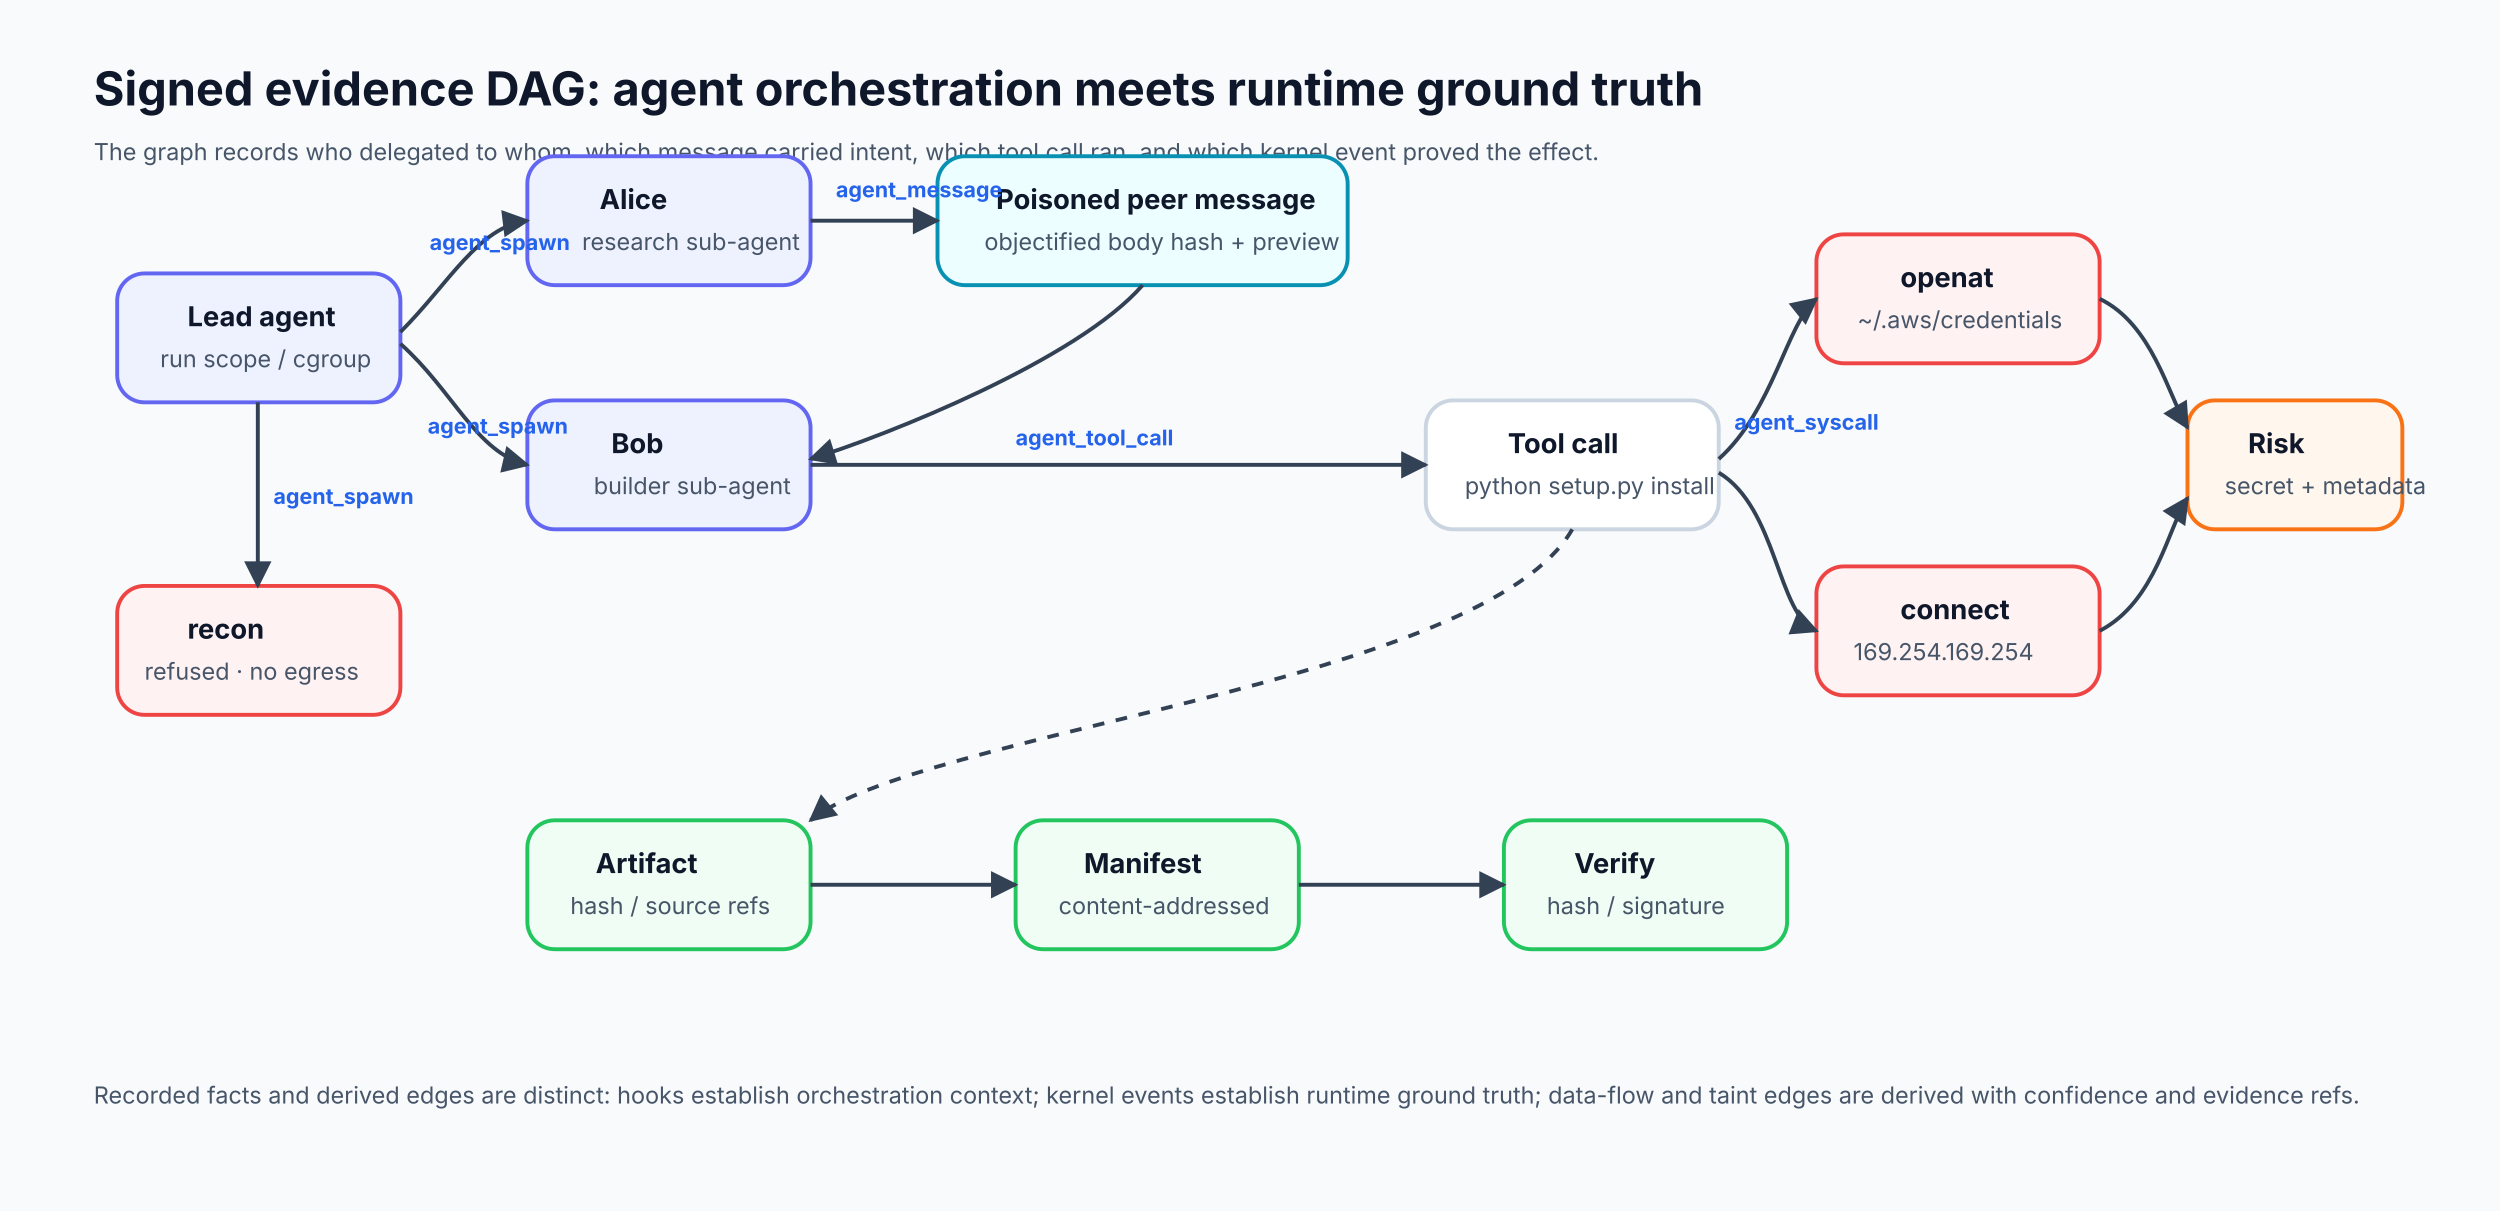
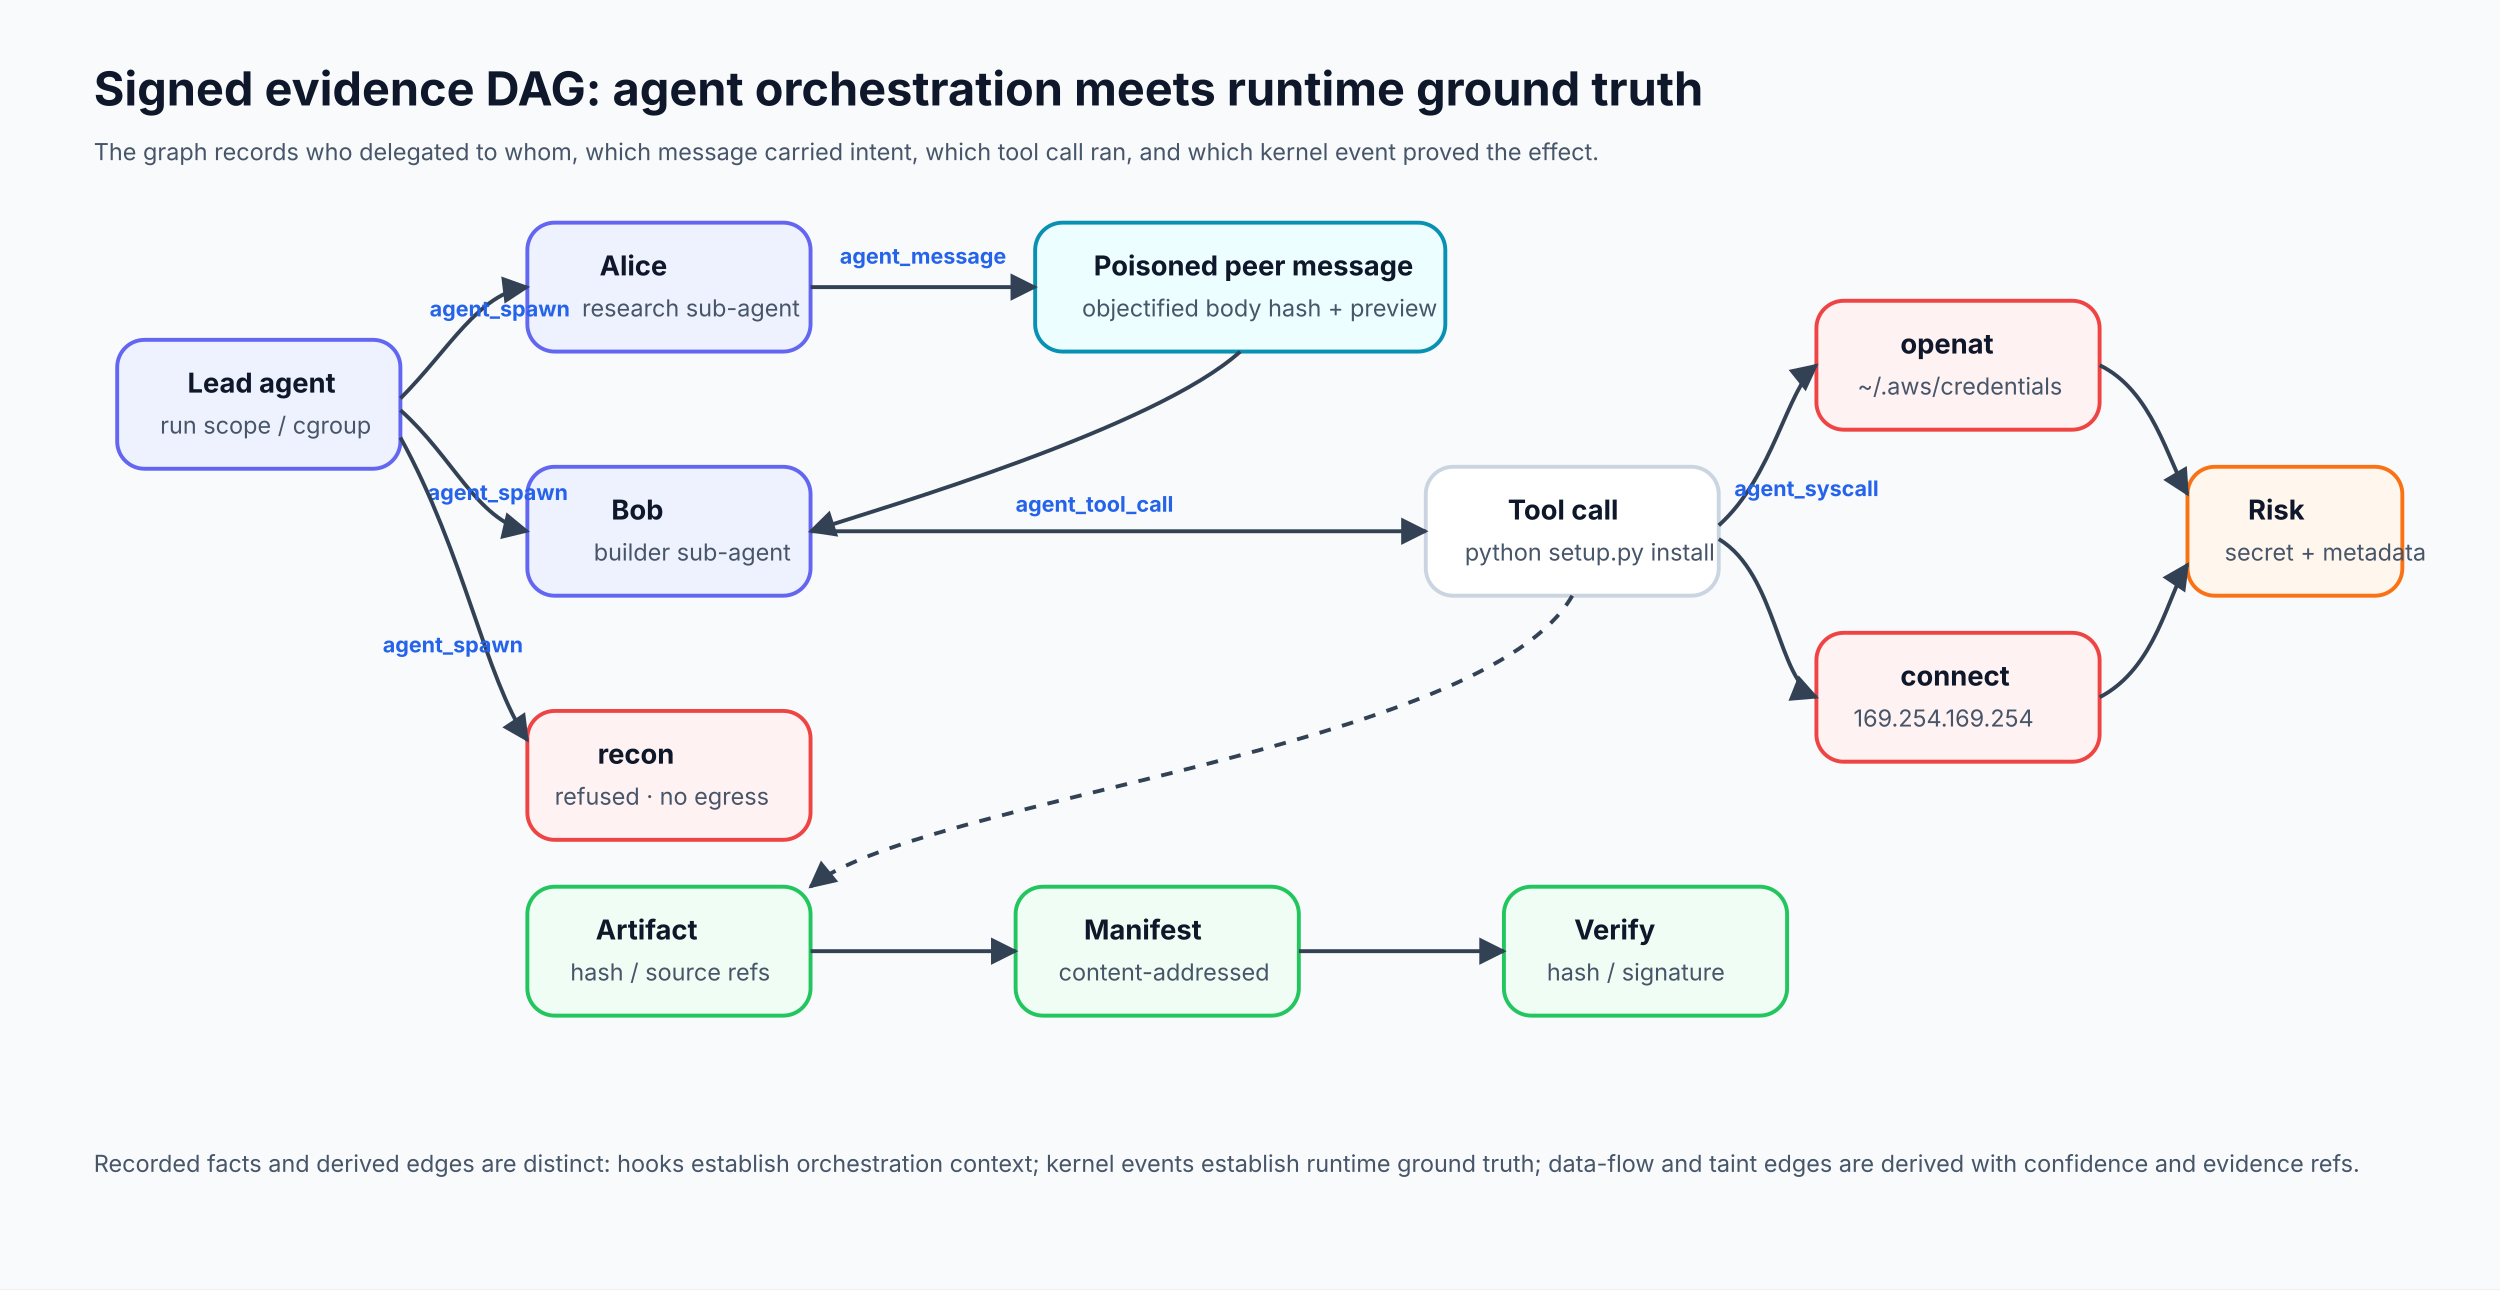
- <svg xmlns="http://www.w3.org/2000/svg" width="1280" height="620" viewBox="0 0 1280 620" role="img" aria-labelledby="title desc">
+ <svg xmlns="http://www.w3.org/2000/svg" width="1280" height="660" viewBox="0 0 1280 660" role="img" aria-labelledby="title desc">
  <defs>
    <style>
      .bg{fill:#f8fafc}.node{fill:#fff;stroke:#cbd5e1;stroke-width:2}.agent{fill:#eef2ff;stroke:#6366f1;stroke-width:2}.msg{fill:#ecfeff;stroke:#0891b2;stroke-width:2}.sys{fill:#f8fafc;stroke:#64748b;stroke-width:2}.risk{fill:#fff7ed;stroke:#f97316;stroke-width:2}.bad{fill:#fef2f2;stroke:#ef4444;stroke-width:2}.ok{fill:#f0fdf4;stroke:#22c55e;stroke-width:2}.edge{stroke:#334155;stroke-width:2;fill:none;marker-end:url(#arrow)}.dash{stroke-dasharray:6 6}.title{font:700 24px ui-sans-serif,system-ui,-apple-system,Segoe UI,sans-serif;fill:#0f172a}.h{font:700 14px ui-sans-serif,system-ui,-apple-system,Segoe UI,sans-serif;fill:#0f172a}.t{font:12px ui-sans-serif,system-ui,-apple-system,Segoe UI,sans-serif;fill:#475569}.label{font:700 11px ui-sans-serif,system-ui,-apple-system,Segoe UI,sans-serif;fill:#2563eb}
    </style>
    <marker id="arrow" viewBox="0 0 10 10" refX="9" refY="5" markerWidth="7" markerHeight="7" orient="auto-start-reverse">
      <path d="M0 0L10 5L0 10z" fill="#334155" />
    </marker>
  </defs>
-   <rect class="bg" width="1280" height="620" />
+   <rect class="bg" width="1280" height="660" />
  <text x="48" y="54" class="title">Signed evidence DAG: agent orchestration meets runtime ground truth</text>
  <text x="48" y="82" class="t">The graph records who delegated to whom, which message carried intent, which tool call ran, and which kernel event proved the effect.</text>
-   <rect x="60" y="140" width="145" height="66" rx="14" class="agent" />
-   <text x="96" y="167" class="h">Lead agent</text>
-   <text x="82" y="188" class="t">run scope / cgroup</text>
-   <rect x="270" y="80" width="145" height="66" rx="14" class="agent" />
-   <text x="307" y="107" class="h">Alice</text>
-   <text x="298" y="128" class="t">research sub-agent</text>
-   <rect x="270" y="205" width="145" height="66" rx="14" class="agent" />
-   <text x="313" y="232" class="h">Bob</text>
-   <text x="304" y="253" class="t">builder sub-agent</text>
-   <rect x="60" y="300" width="145" height="66" rx="14" class="bad" />
-   <text x="96" y="327" class="h">recon</text>
-   <text x="74" y="348" class="t">refused · no egress</text>
-   <path class="edge" d="M205 170C230 145 245 116 270 113" />
-   <text x="220" y="128" class="label">agent_spawn</text>
-   <path class="edge" d="M205 176C232 200 244 232 270 238" />
-   <text x="219" y="222" class="label">agent_spawn</text>
-   <path class="edge" d="M132 206V300" />
-   <text x="140" y="258" class="label">agent_spawn</text>
-   <rect x="480" y="80" width="210" height="66" rx="14" class="msg" />
-   <text x="510" y="107" class="h">Poisoned peer message</text>
-   <text x="504" y="128" class="t">objectified body hash + preview</text>
-   <path class="edge" d="M415 113H480" />
-   <text x="428" y="101" class="label">agent_message</text>
-   <path class="edge" d="M585 146C552 184 454 223 415 235" />
-   <rect x="730" y="205" width="150" height="66" rx="14" class="node" />
-   <text x="772" y="232" class="h">Tool call</text>
-   <text x="750" y="253" class="t">python setup.py install</text>
-   <path class="edge" d="M415 238H730" />
-   <text x="520" y="228" class="label">agent_tool_call</text>
-   <rect x="930" y="120" width="145" height="66" rx="14" class="bad" />
-   <text x="973" y="147" class="h">openat</text>
-   <text x="951" y="168" class="t">~/.aws/credentials</text>
-   <rect x="930" y="290" width="145" height="66" rx="14" class="bad" />
-   <text x="973" y="317" class="h">connect</text>
-   <text x="949" y="338" class="t">169.254.169.254</text>
-   <path class="edge" d="M880 235C908 210 915 165 930 153" />
-   <path class="edge" d="M880 242C910 260 910 315 930 323" />
-   <text x="888" y="220" class="label">agent_syscall</text>
-   <rect x="1120" y="205" width="110" height="66" rx="14" class="risk" />
-   <text x="1151" y="232" class="h">Risk</text>
-   <text x="1139" y="253" class="t">secret + metadata</text>
-   <path class="edge" d="M1075 153C1102 166 1110 202 1120 219" />
-   <path class="edge" d="M1075 323C1104 308 1110 270 1120 255" />
-   <rect x="270" y="420" width="145" height="66" rx="14" class="ok" />
-   <text x="305" y="447" class="h">Artifact</text>
-   <text x="292" y="468" class="t">hash / source refs</text>
-   <rect x="520" y="420" width="145" height="66" rx="14" class="ok" />
-   <text x="555" y="447" class="h">Manifest</text>
-   <text x="542" y="468" class="t">content-addressed</text>
-   <rect x="770" y="420" width="145" height="66" rx="14" class="ok" />
-   <text x="806" y="447" class="h">Verify</text>
-   <text x="792" y="468" class="t">hash / signature</text>
-   <path class="edge dash" d="M805 271C760 350 470 375 415 420" />
-   <path class="edge" d="M415 453H520" />
-   <path class="edge" d="M665 453H770" />
-   <text x="48" y="565" class="t">Recorded facts and derived edges are distinct: hooks establish orchestration context; kernel events establish runtime ground truth; data-flow and taint edges are derived with confidence and evidence refs.</text>
+   <g transform="translate(0,34)">
+     <rect x="60" y="140" width="145" height="66" rx="14" class="agent" />
+     <text x="96" y="167" class="h">Lead agent</text>
+     <text x="82" y="188" class="t">run scope / cgroup</text>
+     <rect x="270" y="80" width="145" height="66" rx="14" class="agent" />
+     <text x="307" y="107" class="h">Alice</text>
+     <text x="298" y="128" class="t">research sub-agent</text>
+     <rect x="270" y="205" width="145" height="66" rx="14" class="agent" />
+     <text x="313" y="232" class="h">Bob</text>
+     <text x="304" y="253" class="t">builder sub-agent</text>
+     <rect x="270" y="330" width="145" height="66" rx="14" class="bad" />
+     <text x="306" y="357" class="h">recon</text>
+     <text x="284" y="378" class="t">refused · no egress</text>
+     <path class="edge" d="M205 170C230 145 245 116 270 113" />
+     <text x="220" y="128" class="label">agent_spawn</text>
+     <path class="edge" d="M205 176C232 200 244 232 270 238" />
+     <text x="219" y="222" class="label">agent_spawn</text>
+     <path class="edge" d="M205 190C238 250 248 312 270 345" />
+     <text x="196" y="300" class="label">agent_spawn</text>
+     <rect x="530" y="80" width="210" height="66" rx="14" class="msg" />
+     <text x="560" y="107" class="h">Poisoned peer message</text>
+     <text x="554" y="128" class="t">objectified body hash + preview</text>
+     <path class="edge" d="M415 113H530" />
+     <text x="430" y="101" class="label">agent_message</text>
+     <path class="edge" d="M635 146C592 185 452 226 415 238" />
+     <rect x="730" y="205" width="150" height="66" rx="14" class="node" />
+     <text x="772" y="232" class="h">Tool call</text>
+     <text x="750" y="253" class="t">python setup.py install</text>
+     <path class="edge" d="M415 238H730" />
+     <text x="520" y="228" class="label">agent_tool_call</text>
+     <rect x="930" y="120" width="145" height="66" rx="14" class="bad" />
+     <text x="973" y="147" class="h">openat</text>
+     <text x="951" y="168" class="t">~/.aws/credentials</text>
+     <rect x="930" y="290" width="145" height="66" rx="14" class="bad" />
+     <text x="973" y="317" class="h">connect</text>
+     <text x="949" y="338" class="t">169.254.169.254</text>
+     <path class="edge" d="M880 235C908 210 915 165 930 153" />
+     <path class="edge" d="M880 242C910 260 910 315 930 323" />
+     <text x="888" y="220" class="label">agent_syscall</text>
+     <rect x="1120" y="205" width="110" height="66" rx="14" class="risk" />
+     <text x="1151" y="232" class="h">Risk</text>
+     <text x="1139" y="253" class="t">secret + metadata</text>
+     <path class="edge" d="M1075 153C1102 166 1110 202 1120 219" />
+     <path class="edge" d="M1075 323C1104 308 1110 270 1120 255" />
+     <rect x="270" y="420" width="145" height="66" rx="14" class="ok" />
+     <text x="305" y="447" class="h">Artifact</text>
+     <text x="292" y="468" class="t">hash / source refs</text>
+     <rect x="520" y="420" width="145" height="66" rx="14" class="ok" />
+     <text x="555" y="447" class="h">Manifest</text>
+     <text x="542" y="468" class="t">content-addressed</text>
+     <rect x="770" y="420" width="145" height="66" rx="14" class="ok" />
+     <text x="806" y="447" class="h">Verify</text>
+     <text x="792" y="468" class="t">hash / signature</text>
+     <path class="edge dash" d="M805 271C760 350 470 375 415 420" />
+     <path class="edge" d="M415 453H520" />
+     <path class="edge" d="M665 453H770" />
+   </g>
+   <text x="48" y="600" class="t">Recorded facts and derived edges are distinct: hooks establish orchestration context; kernel events establish runtime ground truth; data-flow and taint edges are derived with confidence and evidence refs.</text>
</svg>
